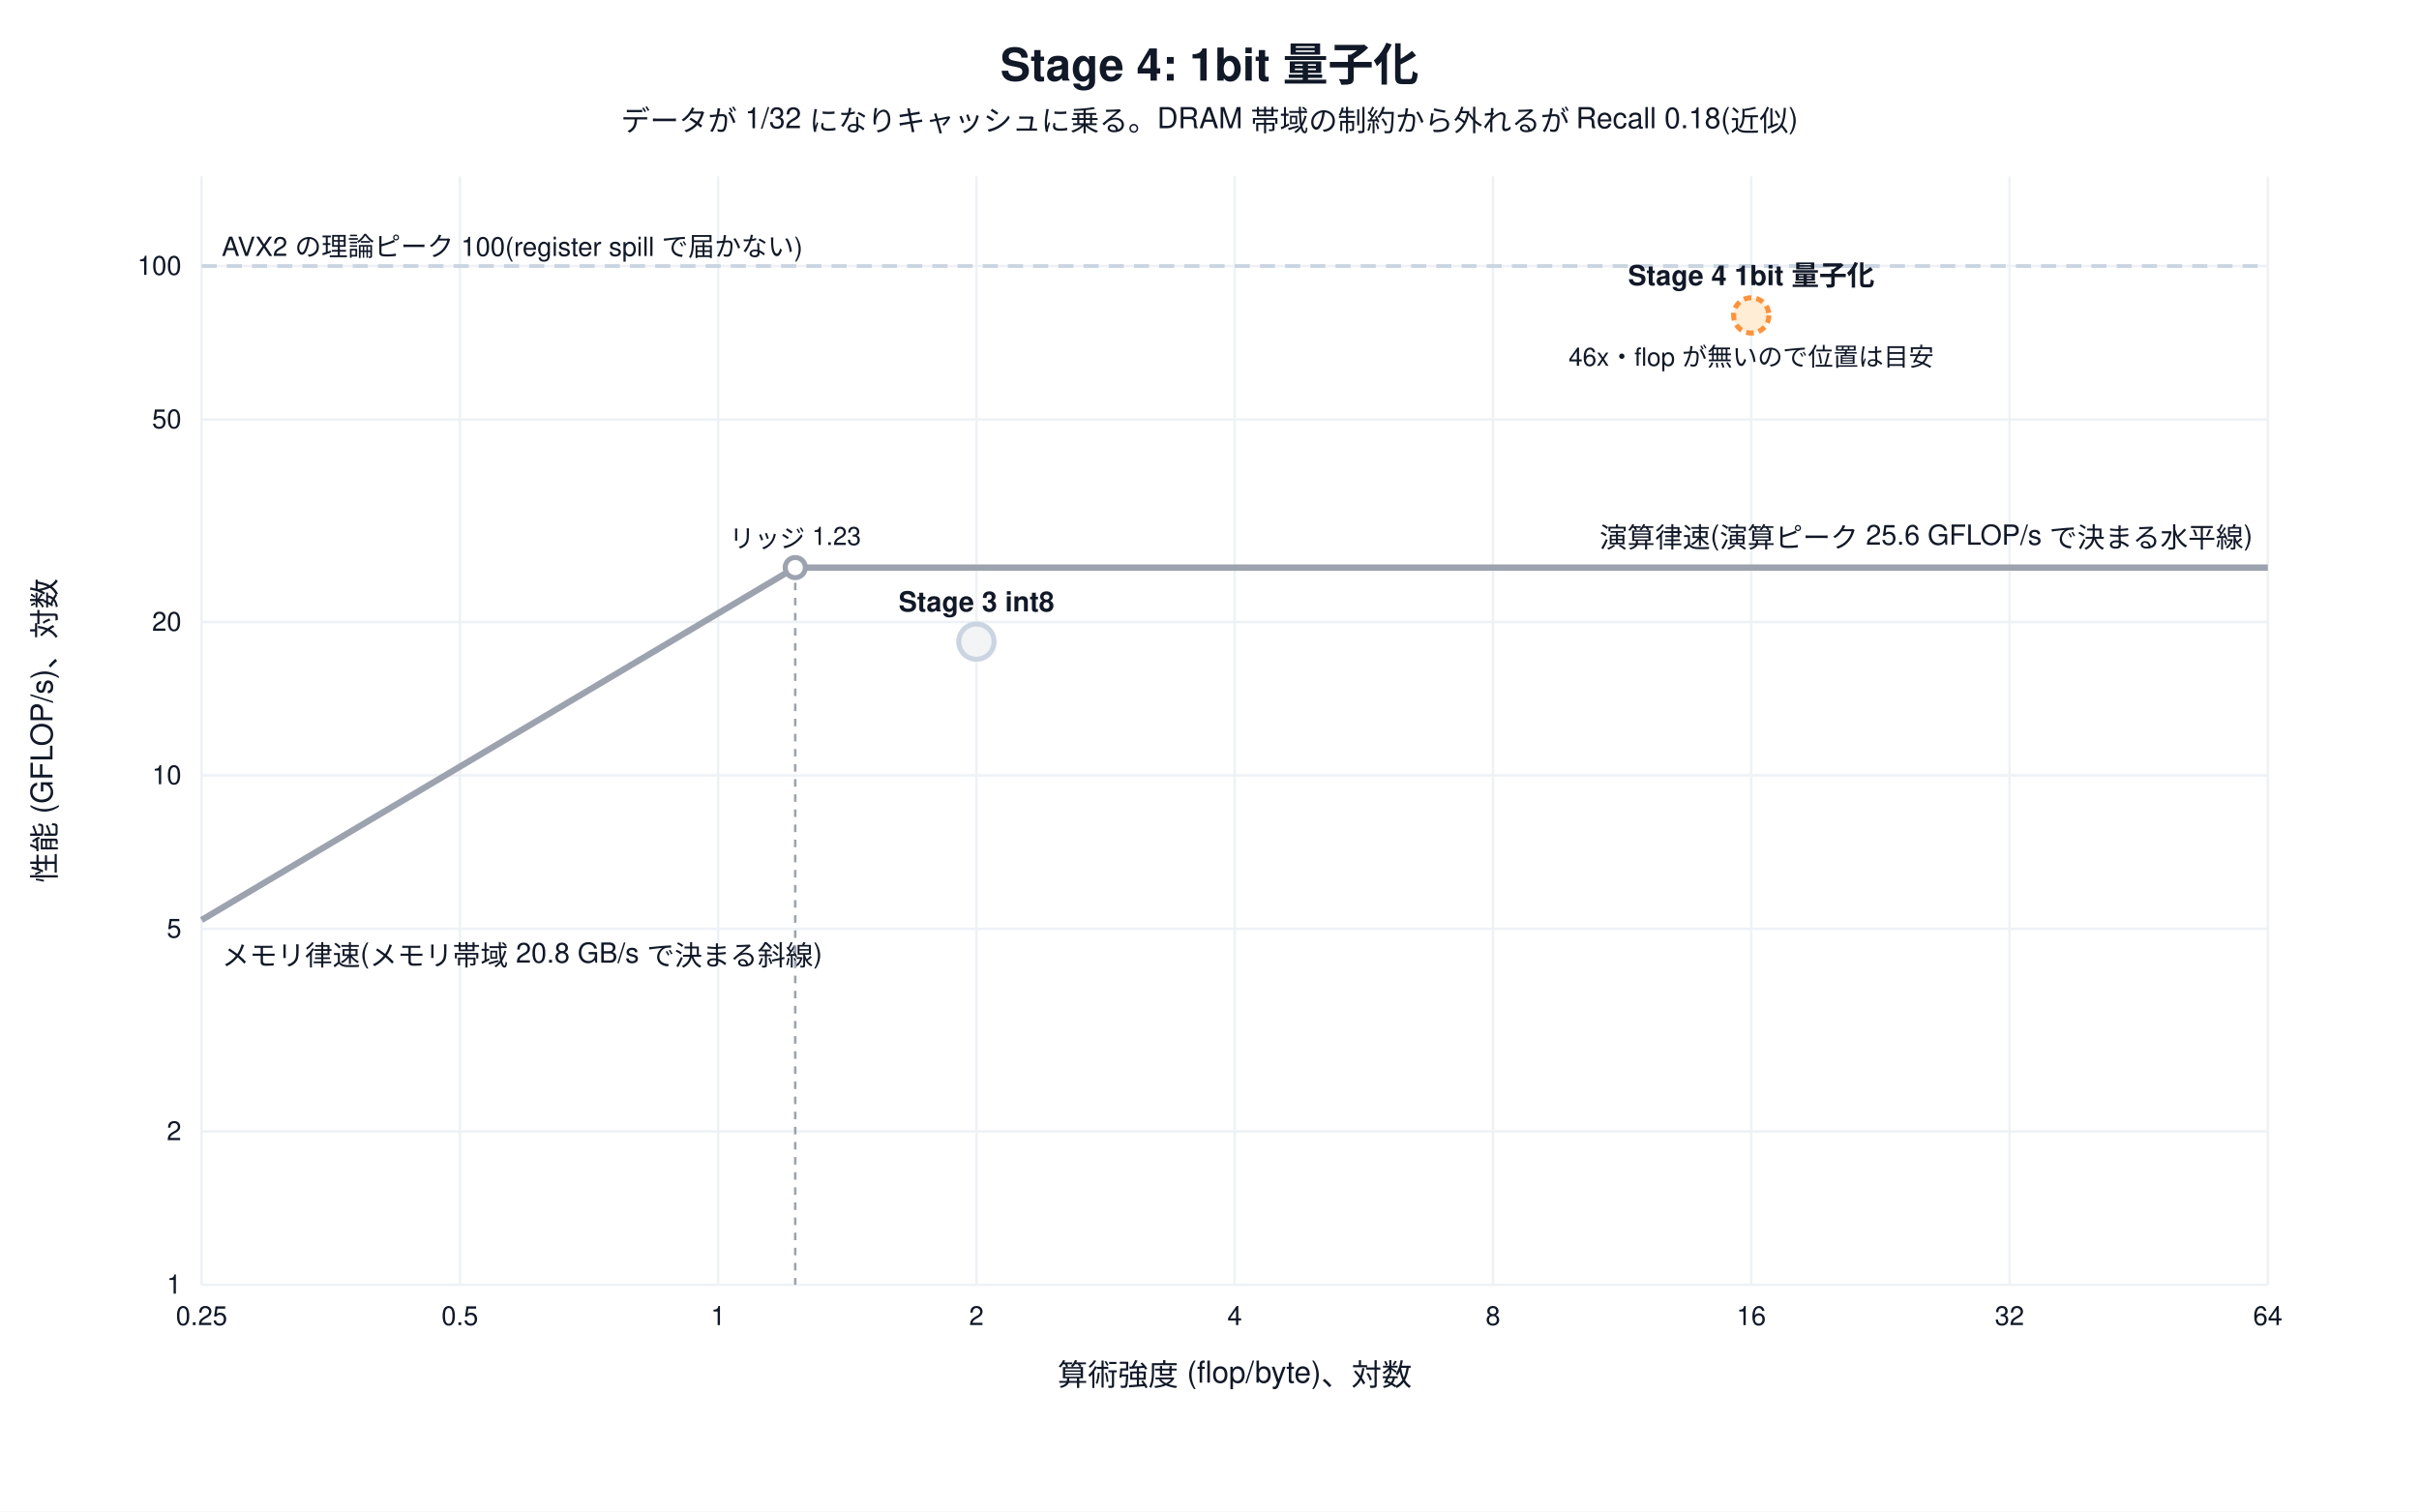
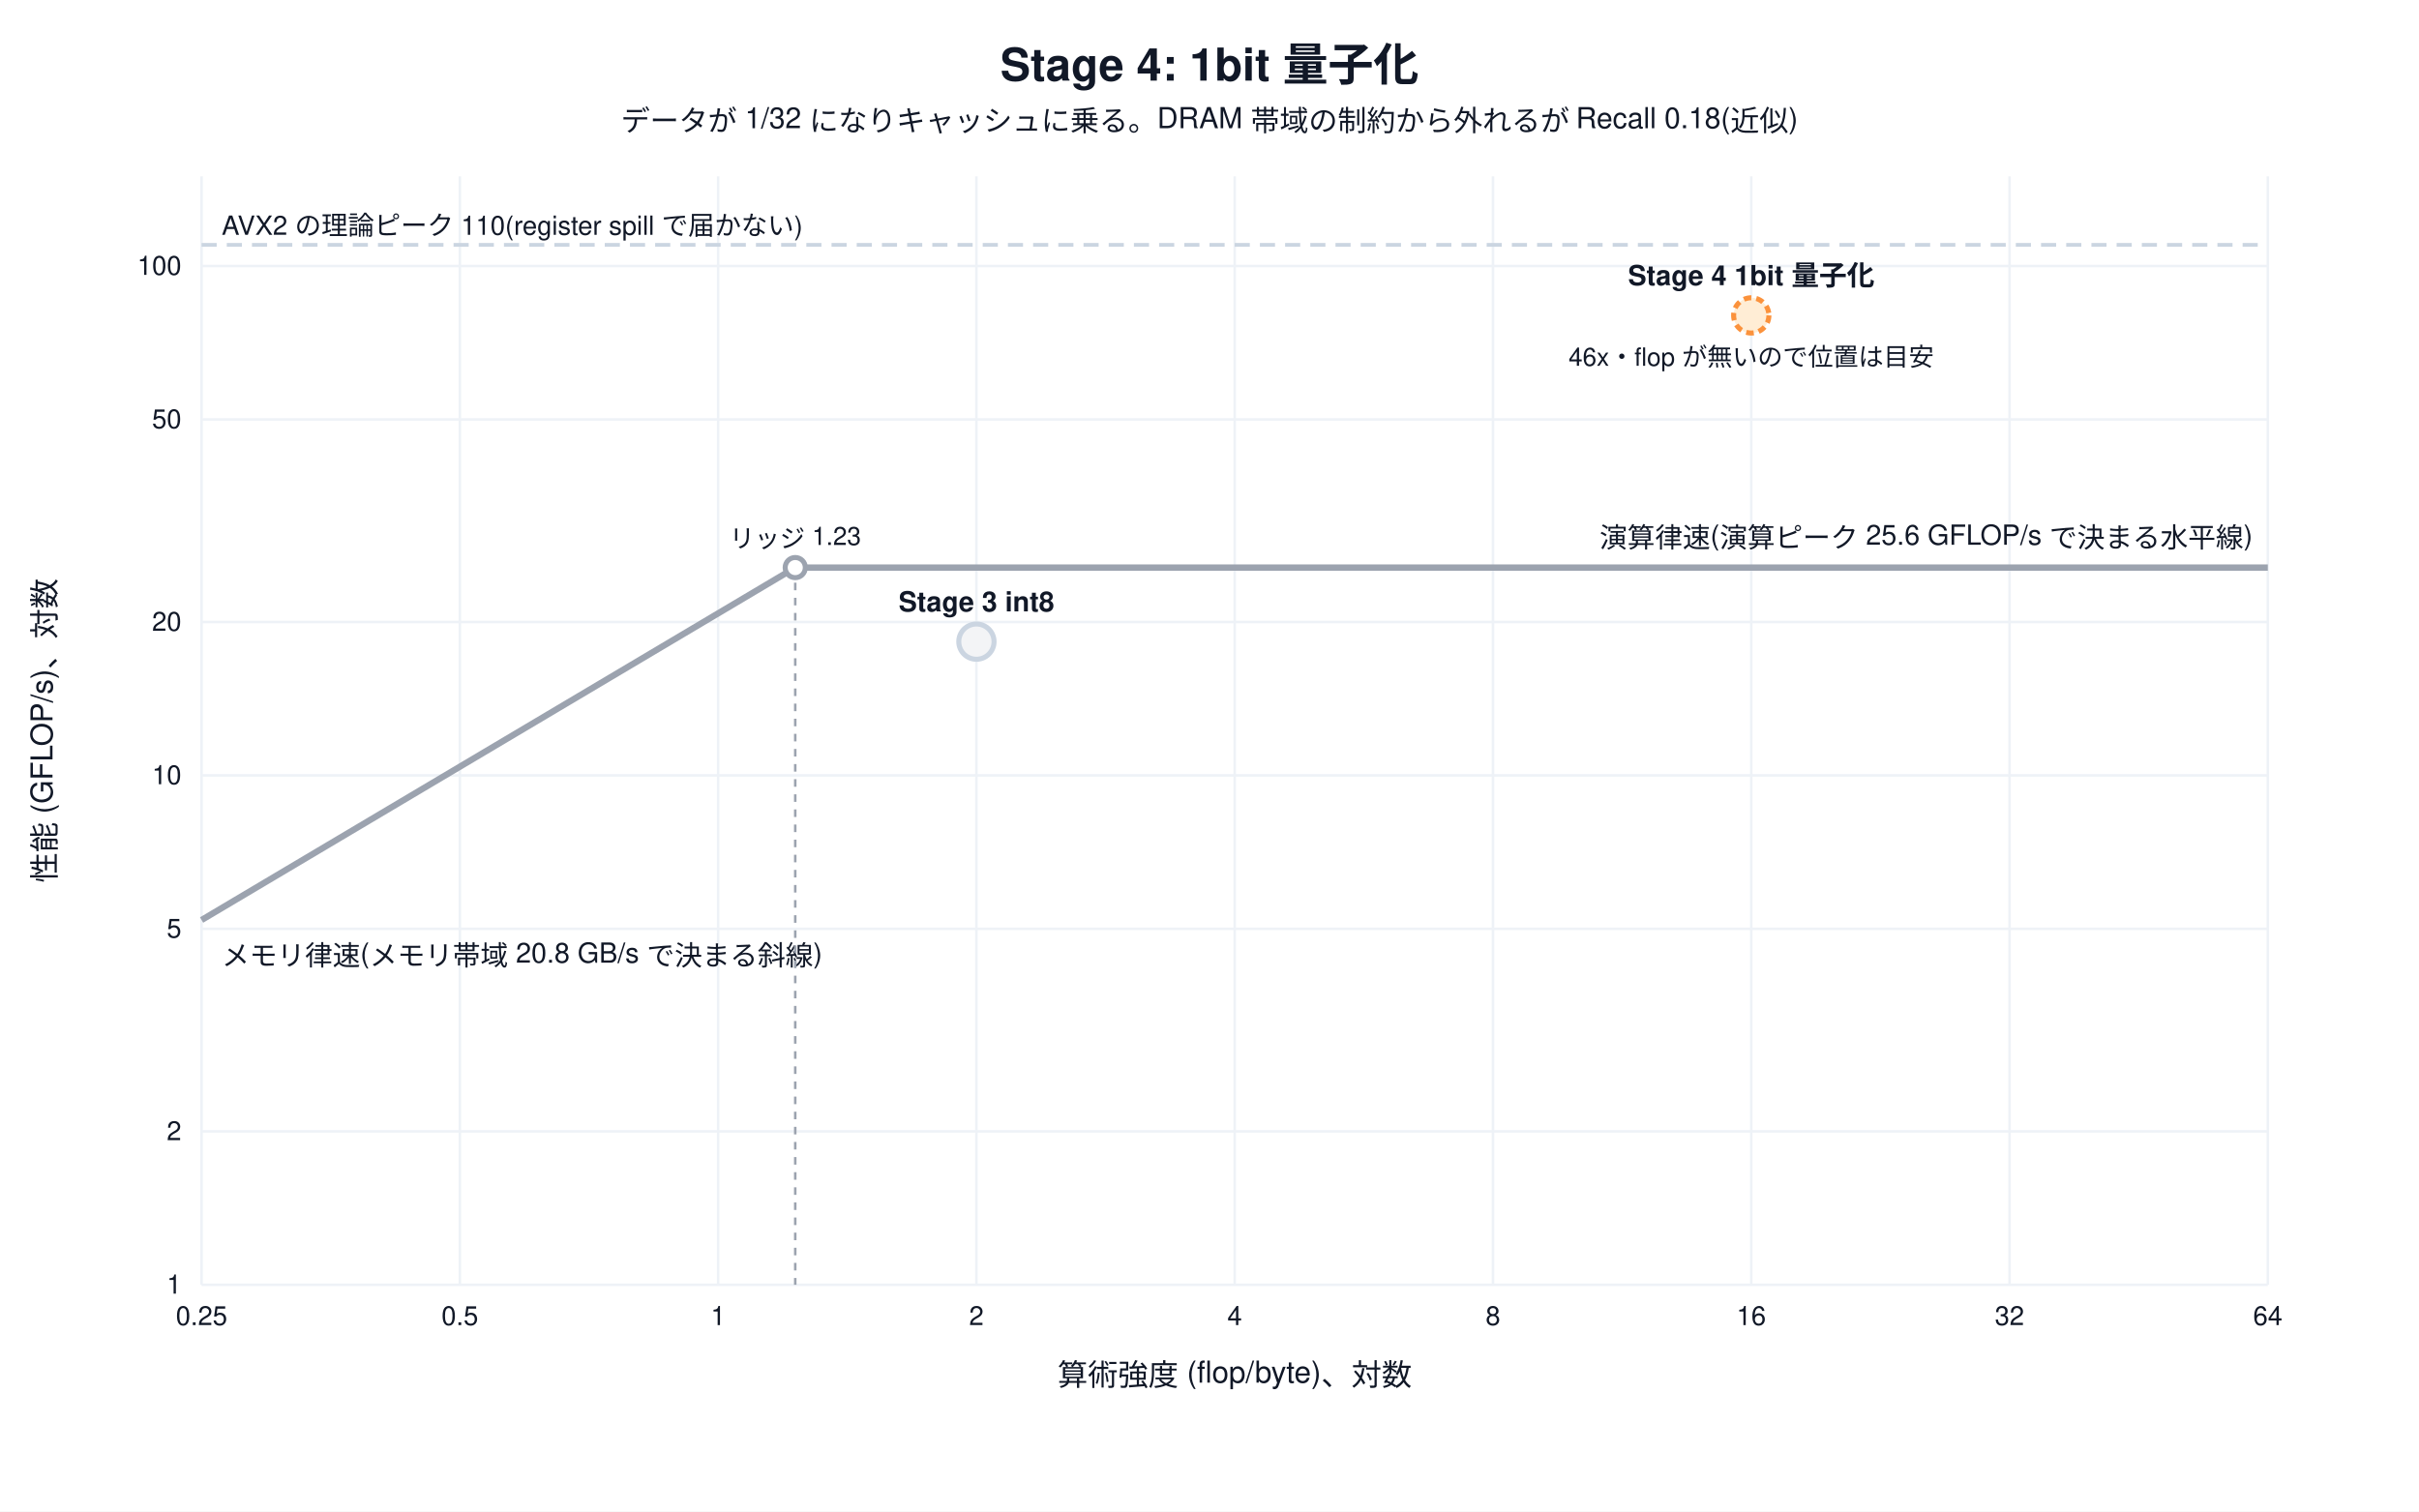
<svg xmlns="http://www.w3.org/2000/svg" viewBox="0 0 960 600">
  <style>text{font-family:'Helvetica Neue',Helvetica,Arial,'Hiragino Sans','Hiragino Kaku Gothic ProN',sans-serif;fill:#111827}</style>
  <rect width="960" height="600" fill="#ffffff" />
  <text x="480" y="32" font-size="18" font-weight="600" text-anchor="middle">Stage 4: 1bit 量子化</text>
  <text x="480" y="52" font-size="11.5" fill="#6b7280" text-anchor="middle">データが 1/32 になりキャッシュに乗る。DRAM 帯域の制約から外れるが Recall 0.18(近似)</text>
  <line x1="80.0" y1="70.0" x2="80.0" y2="510.0" stroke="#eef2f7" />
  <text x="80.0" y="526.0" font-size="10.5" fill="#6b7280" text-anchor="middle">0.25</text>
  <line x1="182.5" y1="70.0" x2="182.5" y2="510.0" stroke="#eef2f7" />
  <text x="182.5" y="526.0" font-size="10.5" fill="#6b7280" text-anchor="middle">0.5</text>
  <line x1="285.0" y1="70.0" x2="285.0" y2="510.0" stroke="#eef2f7" />
  <text x="285.0" y="526.0" font-size="10.5" fill="#6b7280" text-anchor="middle">1</text>
  <line x1="387.5" y1="70.0" x2="387.5" y2="510.0" stroke="#eef2f7" />
  <text x="387.5" y="526.0" font-size="10.5" fill="#6b7280" text-anchor="middle">2</text>
  <line x1="490.0" y1="70.0" x2="490.0" y2="510.0" stroke="#eef2f7" />
  <text x="490.0" y="526.0" font-size="10.5" fill="#6b7280" text-anchor="middle">4</text>
  <line x1="592.5" y1="70.0" x2="592.5" y2="510.0" stroke="#eef2f7" />
  <text x="592.5" y="526.0" font-size="10.5" fill="#6b7280" text-anchor="middle">8</text>
  <line x1="695.0" y1="70.0" x2="695.0" y2="510.0" stroke="#eef2f7" />
  <text x="695.0" y="526.0" font-size="10.5" fill="#6b7280" text-anchor="middle">16</text>
  <line x1="797.5" y1="70.0" x2="797.5" y2="510.0" stroke="#eef2f7" />
  <text x="797.5" y="526.0" font-size="10.5" fill="#6b7280" text-anchor="middle">32</text>
  <line x1="900.0" y1="70.0" x2="900.0" y2="510.0" stroke="#eef2f7" />
  <text x="900.0" y="526.0" font-size="10.5" fill="#6b7280" text-anchor="middle">64</text>
  <line x1="80.0" y1="510.0" x2="900.0" y2="510.0" stroke="#eef2f7" />
  <text x="72.0" y="513.5" font-size="10.5" fill="#6b7280" text-anchor="end">1</text>
  <line x1="80.0" y1="449.1" x2="900.0" y2="449.1" stroke="#eef2f7" />
  <text x="72.0" y="452.6" font-size="10.5" fill="#6b7280" text-anchor="end">2</text>
  <line x1="80.0" y1="368.7" x2="900.0" y2="368.7" stroke="#eef2f7" />
  <text x="72.0" y="372.2" font-size="10.5" fill="#6b7280" text-anchor="end">5</text>
  <line x1="80.0" y1="307.8" x2="900.0" y2="307.8" stroke="#eef2f7" />
  <text x="72.0" y="311.3" font-size="10.5" fill="#6b7280" text-anchor="end">10</text>
  <line x1="80.0" y1="246.9" x2="900.0" y2="246.9" stroke="#eef2f7" />
  <text x="72.0" y="250.4" font-size="10.5" fill="#6b7280" text-anchor="end">20</text>
  <line x1="80.0" y1="166.5" x2="900.0" y2="166.5" stroke="#eef2f7" />
  <text x="72.0" y="170.0" font-size="10.5" fill="#6b7280" text-anchor="end">50</text>
  <line x1="80.0" y1="105.6" x2="900.0" y2="105.6" stroke="#eef2f7" />
  <text x="72.0" y="109.1" font-size="10.5" fill="#6b7280" text-anchor="end">100</text>
  <text x="490.0" y="550.0" font-size="12" fill="#374151" text-anchor="middle">算術強度 (flop/byte)、対数</text>
  <text transform="translate(22,290.0) rotate(-90)" font-size="12" fill="#374151" text-anchor="middle">性能 (GFLOP/s)、対数</text>
  <polyline fill="none" stroke="#9ca3af" stroke-width="2.5" points="80.0,365.2 315.6,225.3 900.0,225.3" />
  <text x="88.0" y="383.2" font-size="11" fill="#60a5fa" text-anchor="start">メモリ律速(メモリ帯域 20.8 GB/s で決まる斜線)</text>
  <text x="894.0" y="217.3" font-size="11" fill="#fb923c" text-anchor="end">演算律速(演算ピーク 25.6 GFLOP/s で決まる水平線)</text>
  <line x1="315.6" y1="225.3" x2="315.6" y2="510.0" stroke="#9ca3af" stroke-dasharray="3 3" />
  <circle cx="315.6" cy="225.3" r="4" fill="#ffffff" stroke="#9ca3af" stroke-width="2" />
  <text x="315.6" y="217.3" font-size="10" fill="#6b7280" text-anchor="middle">リッジ 1.23</text>
-   <line x1="80.0" y1="105.6" x2="900.0" y2="105.6" stroke="#cbd5e1" stroke-width="1.5" stroke-dasharray="6 4" />
-   <text x="88.0" y="101.6" font-size="10.5" fill="#94a3b8" text-anchor="start">AVX2 の理論ピーク 100(register spill で届かない)</text>
+   <line x1="80.0" y1="97.2" x2="900.0" y2="97.2" stroke="#cbd5e1" stroke-width="1.5" stroke-dasharray="6 4" />
+   <text x="88.0" y="93.2" font-size="10.5" fill="#94a3b8" text-anchor="start">AVX2 の理論ピーク 110(register spill で届かない)</text>
  <circle cx="387.5" cy="254.7" r="7" fill="#f3f4f6" stroke="#cbd5e1" stroke-width="2" />
  <text x="387.5" y="242.7" font-size="11" font-weight="600" fill="#9ca3af" text-anchor="middle">Stage 3 int8</text>
  <circle cx="695.0" cy="125.2" r="7" fill="#ffedd5" stroke="#fb923c" stroke-width="2" stroke-dasharray="3 2" />
  <text x="695.0" y="113.2" font-size="11" font-weight="600" fill="#111827" text-anchor="middle">Stage 4 1bit 量子化</text>
  <text x="695.0" y="145.2" font-size="10" fill="#6b7280" text-anchor="middle">46x・flop が無いので位置は目安</text>
</svg>
